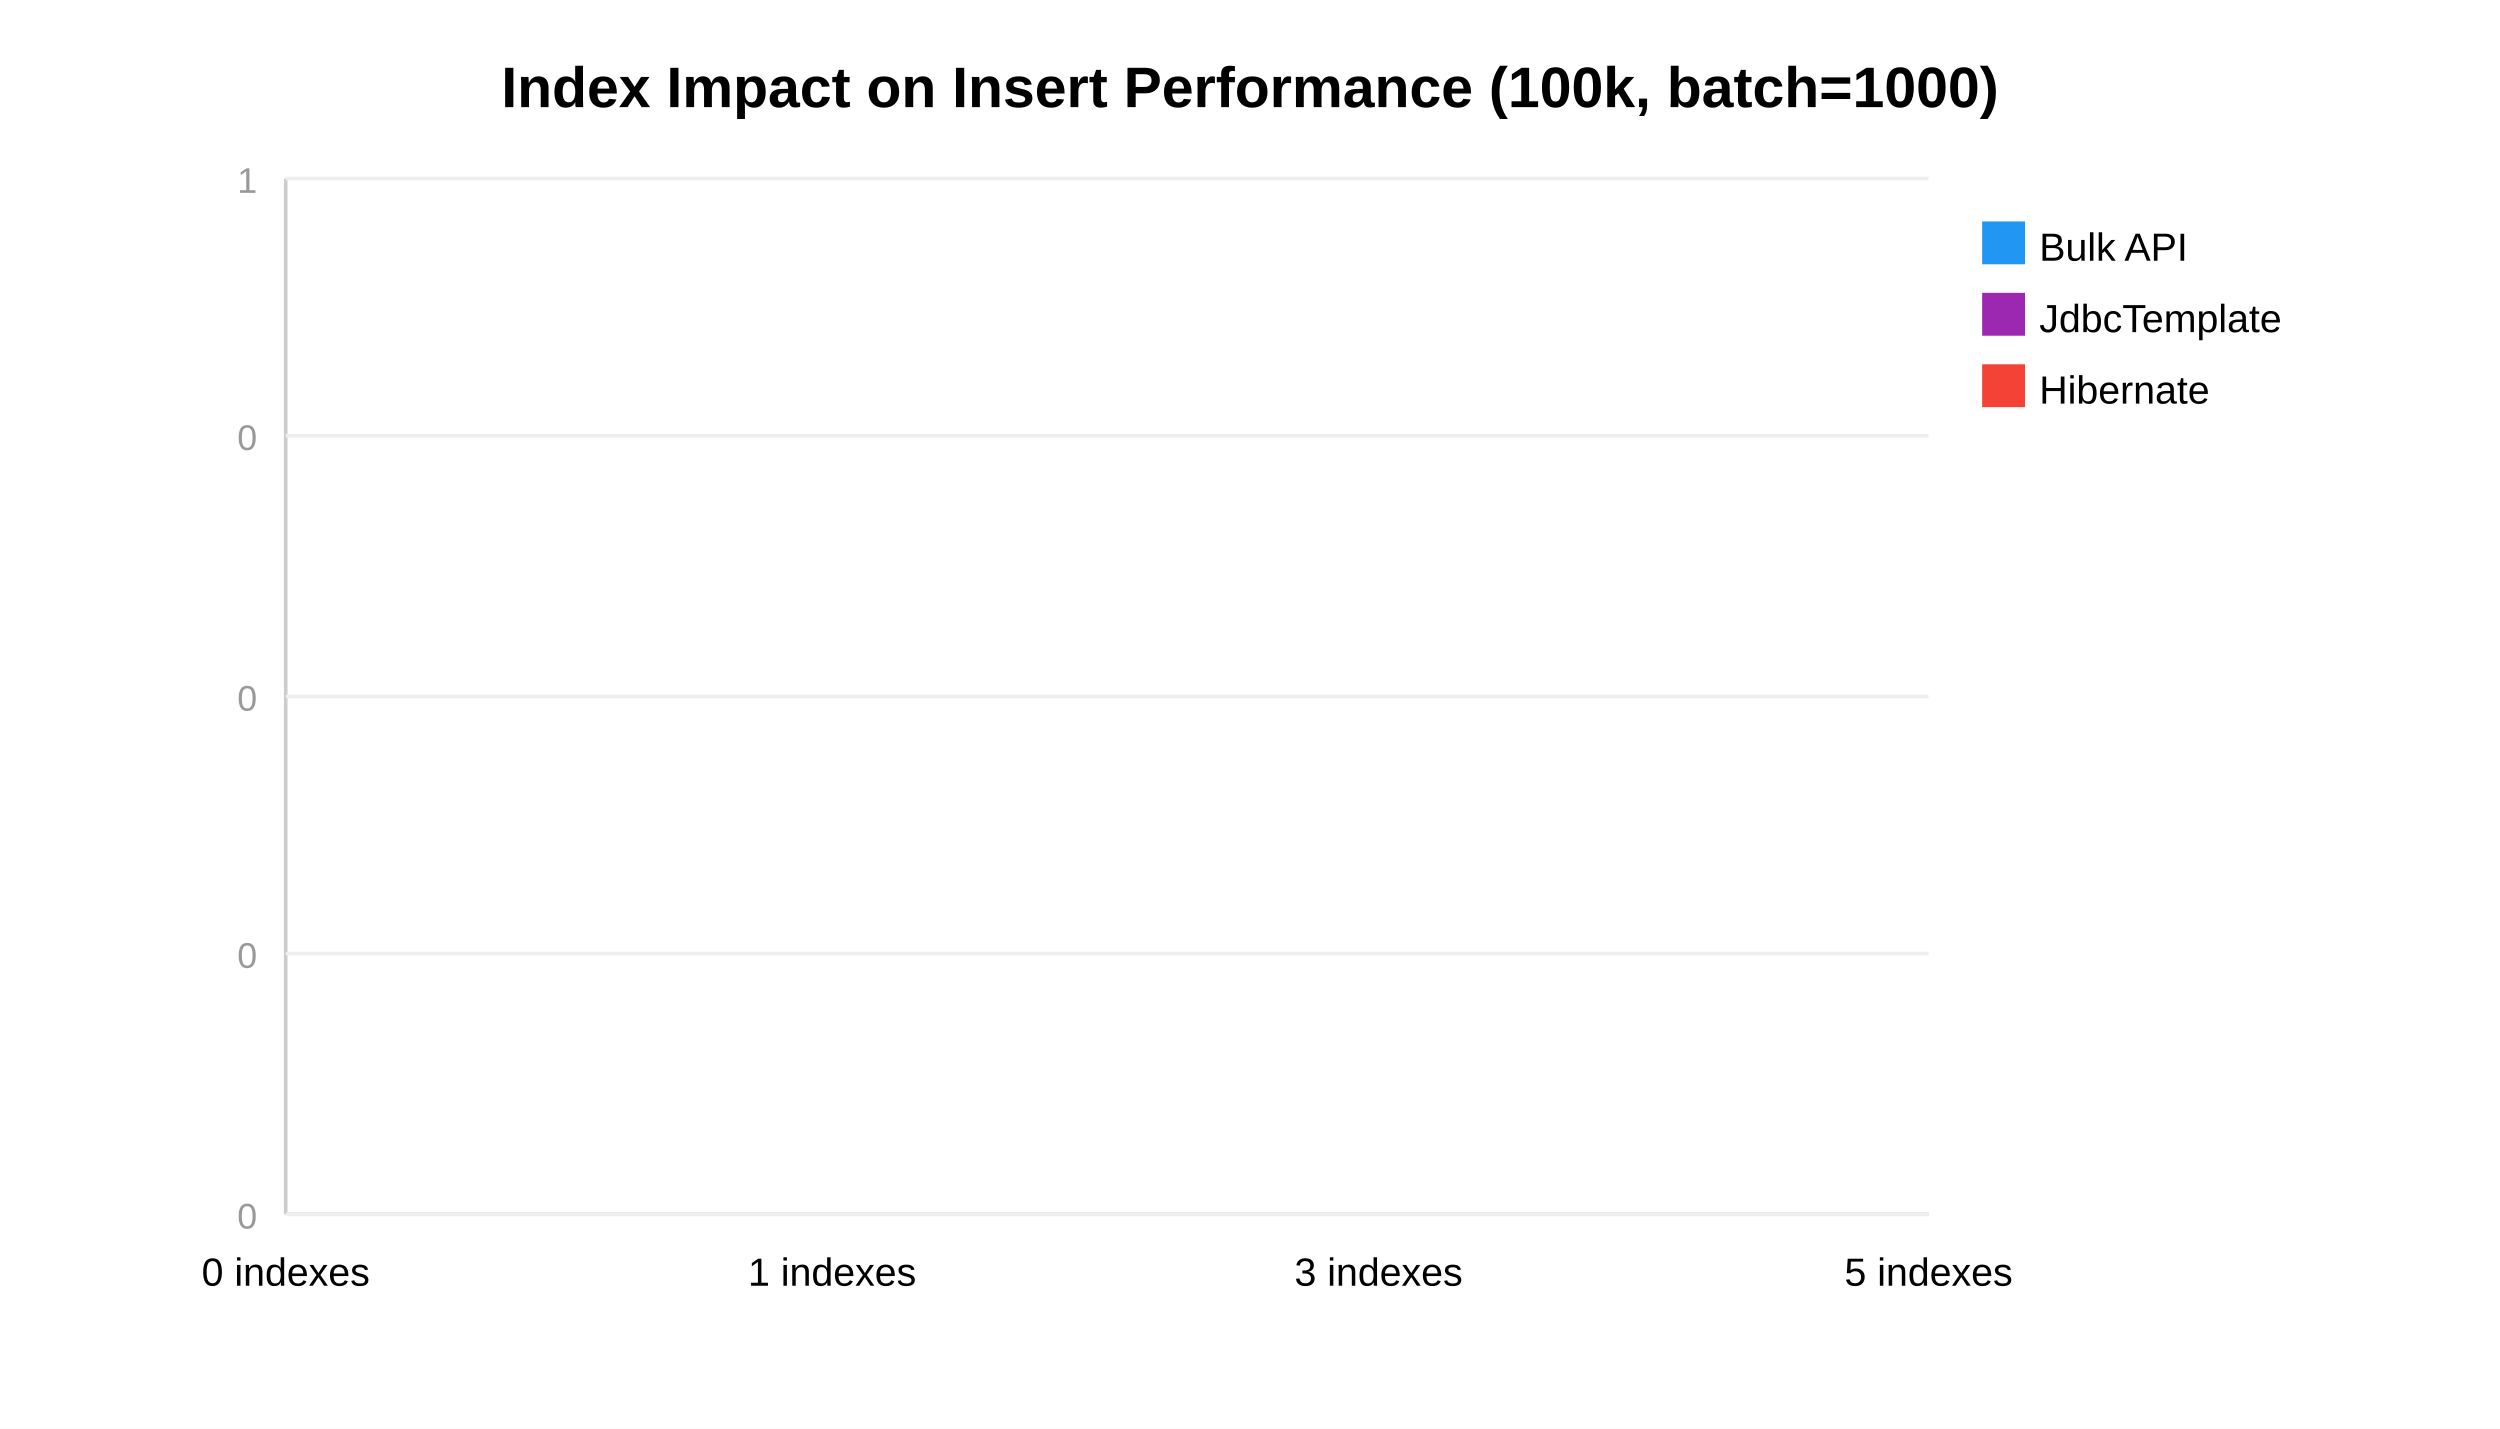
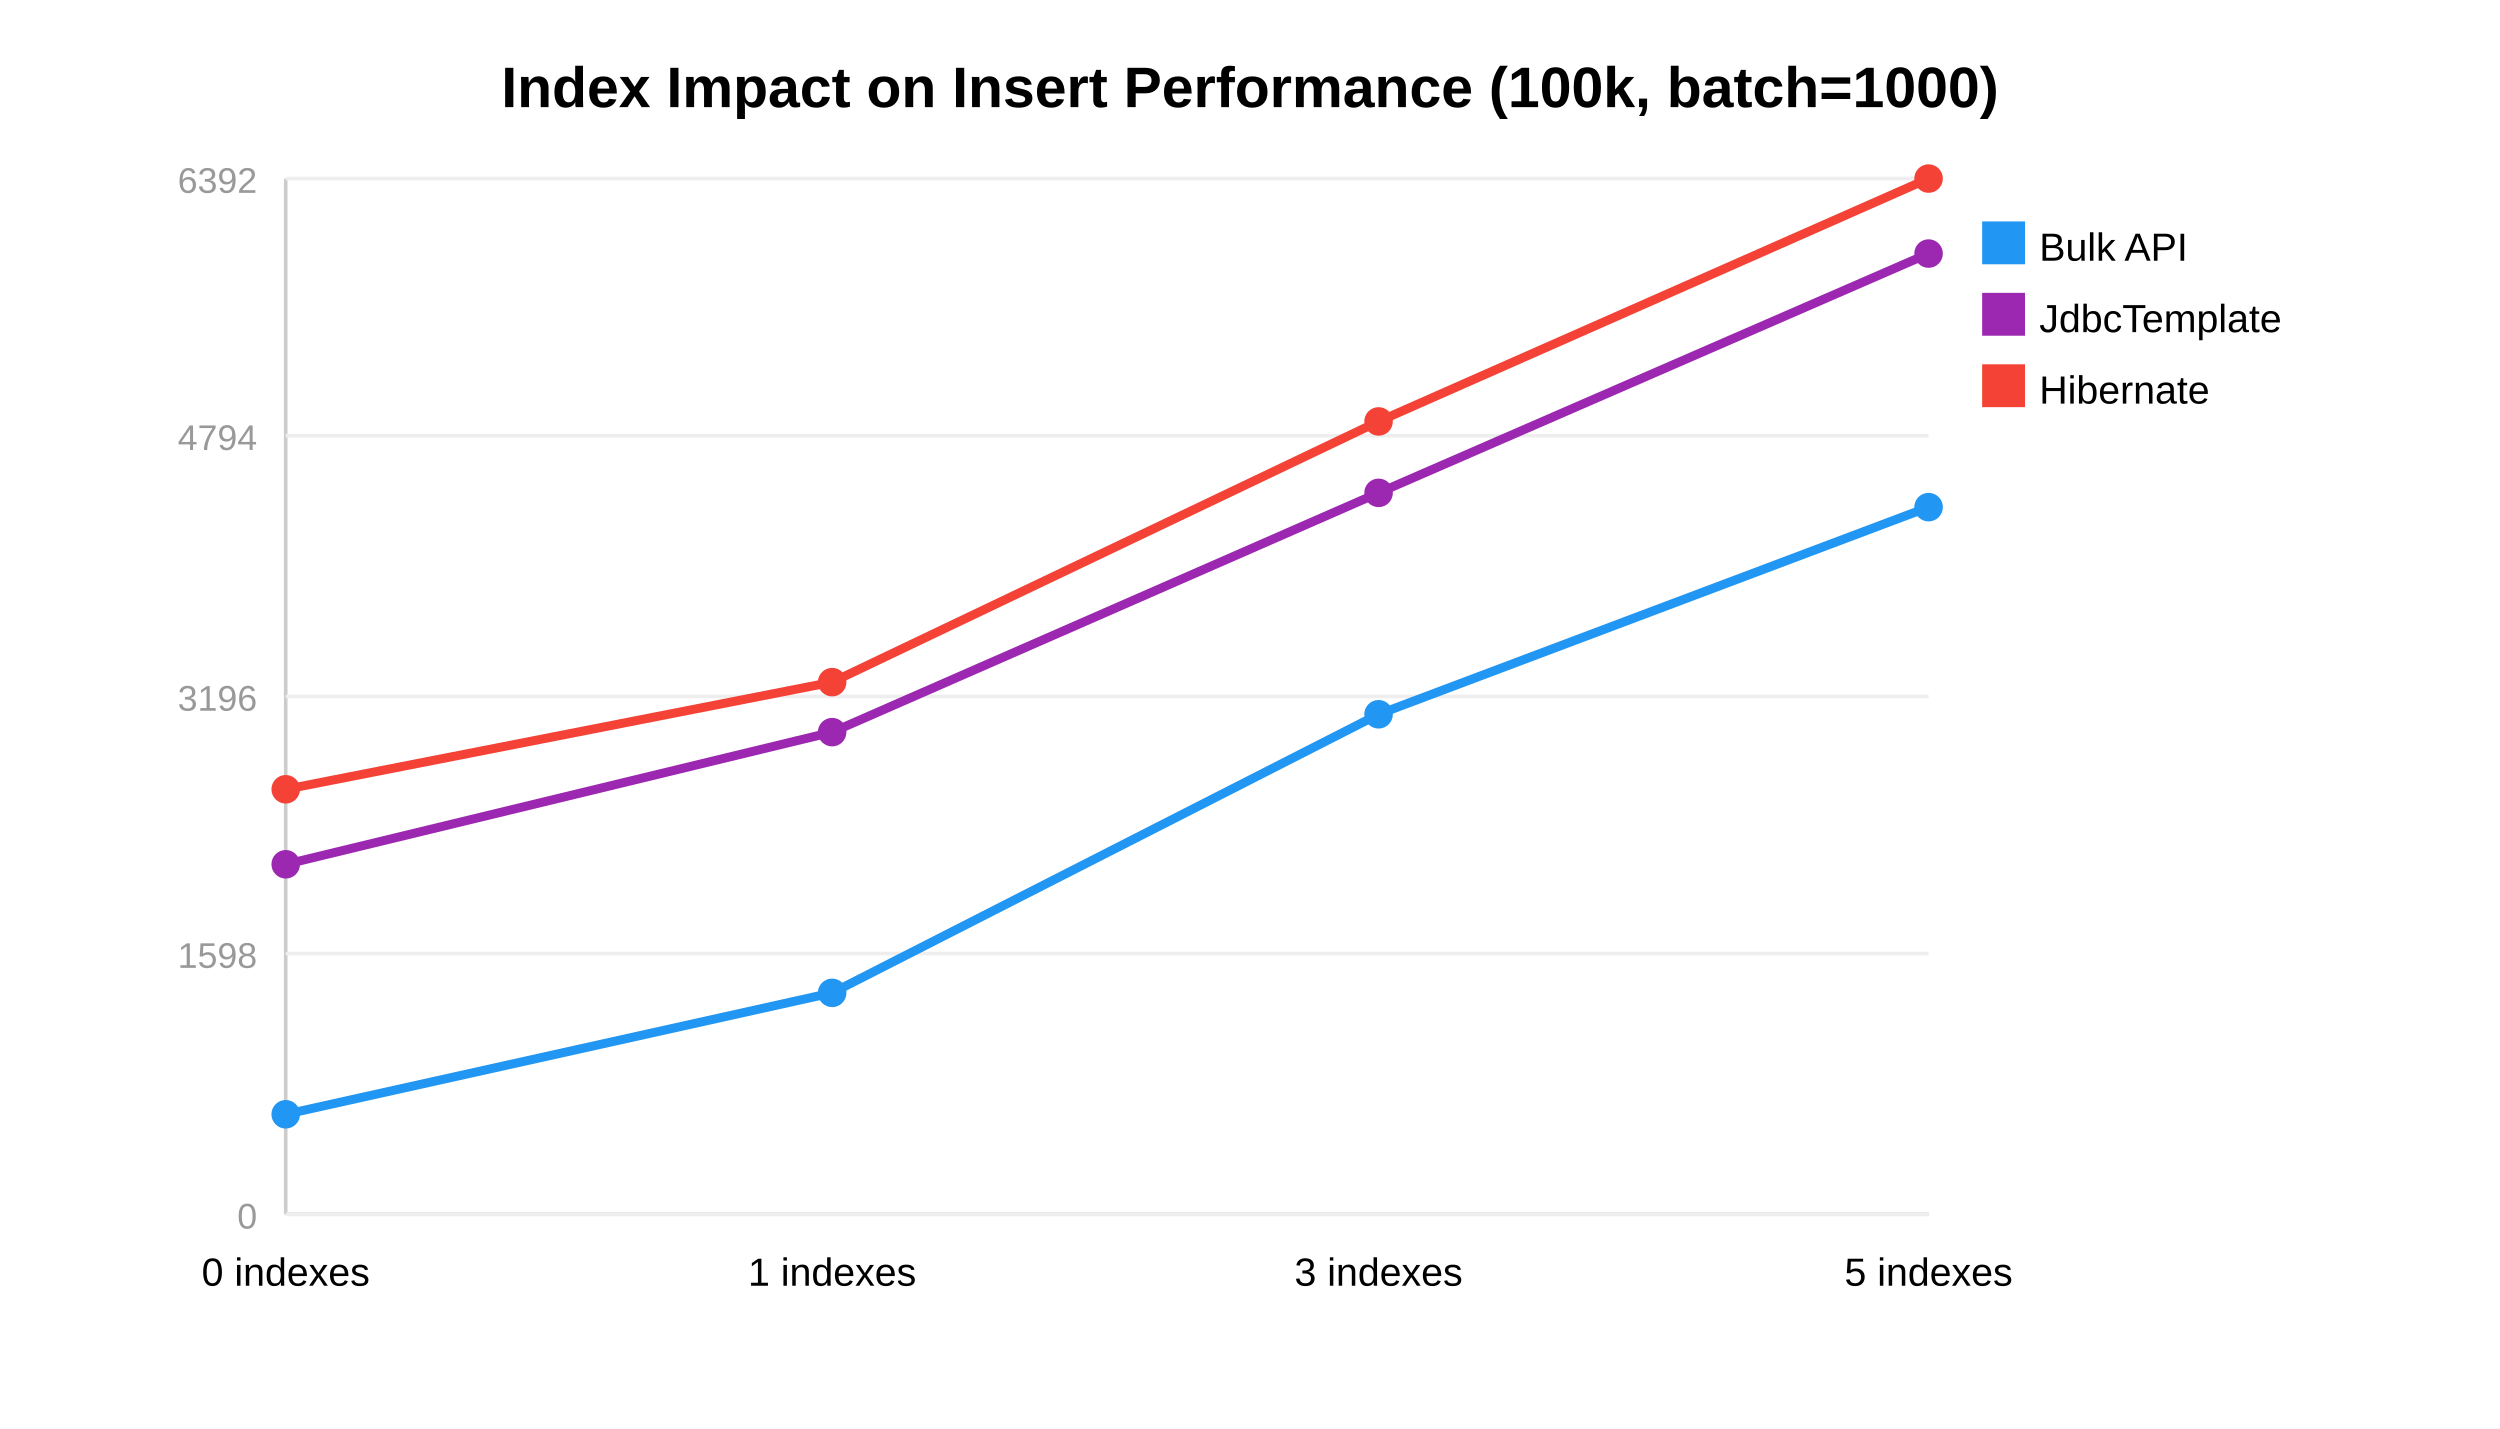
<svg xmlns="http://www.w3.org/2000/svg" width="700" height="400" font-family="Segoe UI, Arial, sans-serif">
  <rect width="700" height="400" fill="white" />
  <text x="350" y="30" text-anchor="middle" font-size="16" font-weight="bold">Index Impact on Insert Performance (100k, batch=1000)</text>
  <line x1="80" y1="50" x2="80" y2="340" stroke="#ccc" />
  <line x1="80" y1="340" x2="540" y2="340" stroke="#ccc" />
  <text x="80" y="360" text-anchor="middle" font-size="11">0 indexes</text>
  <text x="233" y="360" text-anchor="middle" font-size="11">1 indexes</text>
  <text x="386" y="360" text-anchor="middle" font-size="11">3 indexes</text>
  <text x="540" y="360" text-anchor="middle" font-size="11">5 indexes</text>
  <line x1="80" y1="50" x2="540" y2="50" stroke="#eee" />
-   <text x="72" y="54" text-anchor="end" font-size="10" fill="#999">1</text>
+   <text x="72" y="54" text-anchor="end" font-size="10" fill="#999">6392</text>
  <line x1="80" y1="122" x2="540" y2="122" stroke="#eee" />
-   <text x="72" y="126" text-anchor="end" font-size="10" fill="#999">0</text>
+   <text x="72" y="126" text-anchor="end" font-size="10" fill="#999">4794</text>
  <line x1="80" y1="195" x2="540" y2="195" stroke="#eee" />
-   <text x="72" y="199" text-anchor="end" font-size="10" fill="#999">0</text>
+   <text x="72" y="199" text-anchor="end" font-size="10" fill="#999">3196</text>
  <line x1="80" y1="267" x2="540" y2="267" stroke="#eee" />
-   <text x="72" y="271" text-anchor="end" font-size="10" fill="#999">0</text>
+   <text x="72" y="271" text-anchor="end" font-size="10" fill="#999">1598</text>
  <line x1="80" y1="340" x2="540" y2="340" stroke="#eee" />
  <text x="72" y="344" text-anchor="end" font-size="10" fill="#999">0</text>
+   <polyline points="80,312 233,278 386,200 540,142" fill="none" stroke="#2196F3" stroke-width="2.5" />
+   <circle cx="80" cy="312" r="4" fill="#2196F3" />
+   <circle cx="233" cy="278" r="4" fill="#2196F3" />
+   <circle cx="386" cy="200" r="4" fill="#2196F3" />
+   <circle cx="540" cy="142" r="4" fill="#2196F3" />
  <rect x="555" y="62" width="12" height="12" fill="#2196F3" />
  <text x="571" y="73" font-size="11">Bulk API</text>
+   <polyline points="80,242 233,205 386,138 540,71" fill="none" stroke="#9C27B0" stroke-width="2.5" />
+   <circle cx="80" cy="242" r="4" fill="#9C27B0" />
+   <circle cx="233" cy="205" r="4" fill="#9C27B0" />
+   <circle cx="386" cy="138" r="4" fill="#9C27B0" />
+   <circle cx="540" cy="71" r="4" fill="#9C27B0" />
  <rect x="555" y="82" width="12" height="12" fill="#9C27B0" />
  <text x="571" y="93" font-size="11">JdbcTemplate</text>
+   <polyline points="80,221 233,191 386,118 540,50" fill="none" stroke="#F44336" stroke-width="2.5" />
+   <circle cx="80" cy="221" r="4" fill="#F44336" />
+   <circle cx="233" cy="191" r="4" fill="#F44336" />
+   <circle cx="386" cy="118" r="4" fill="#F44336" />
+   <circle cx="540" cy="50" r="4" fill="#F44336" />
  <rect x="555" y="102" width="12" height="12" fill="#F44336" />
  <text x="571" y="113" font-size="11">Hibernate</text>
</svg>
